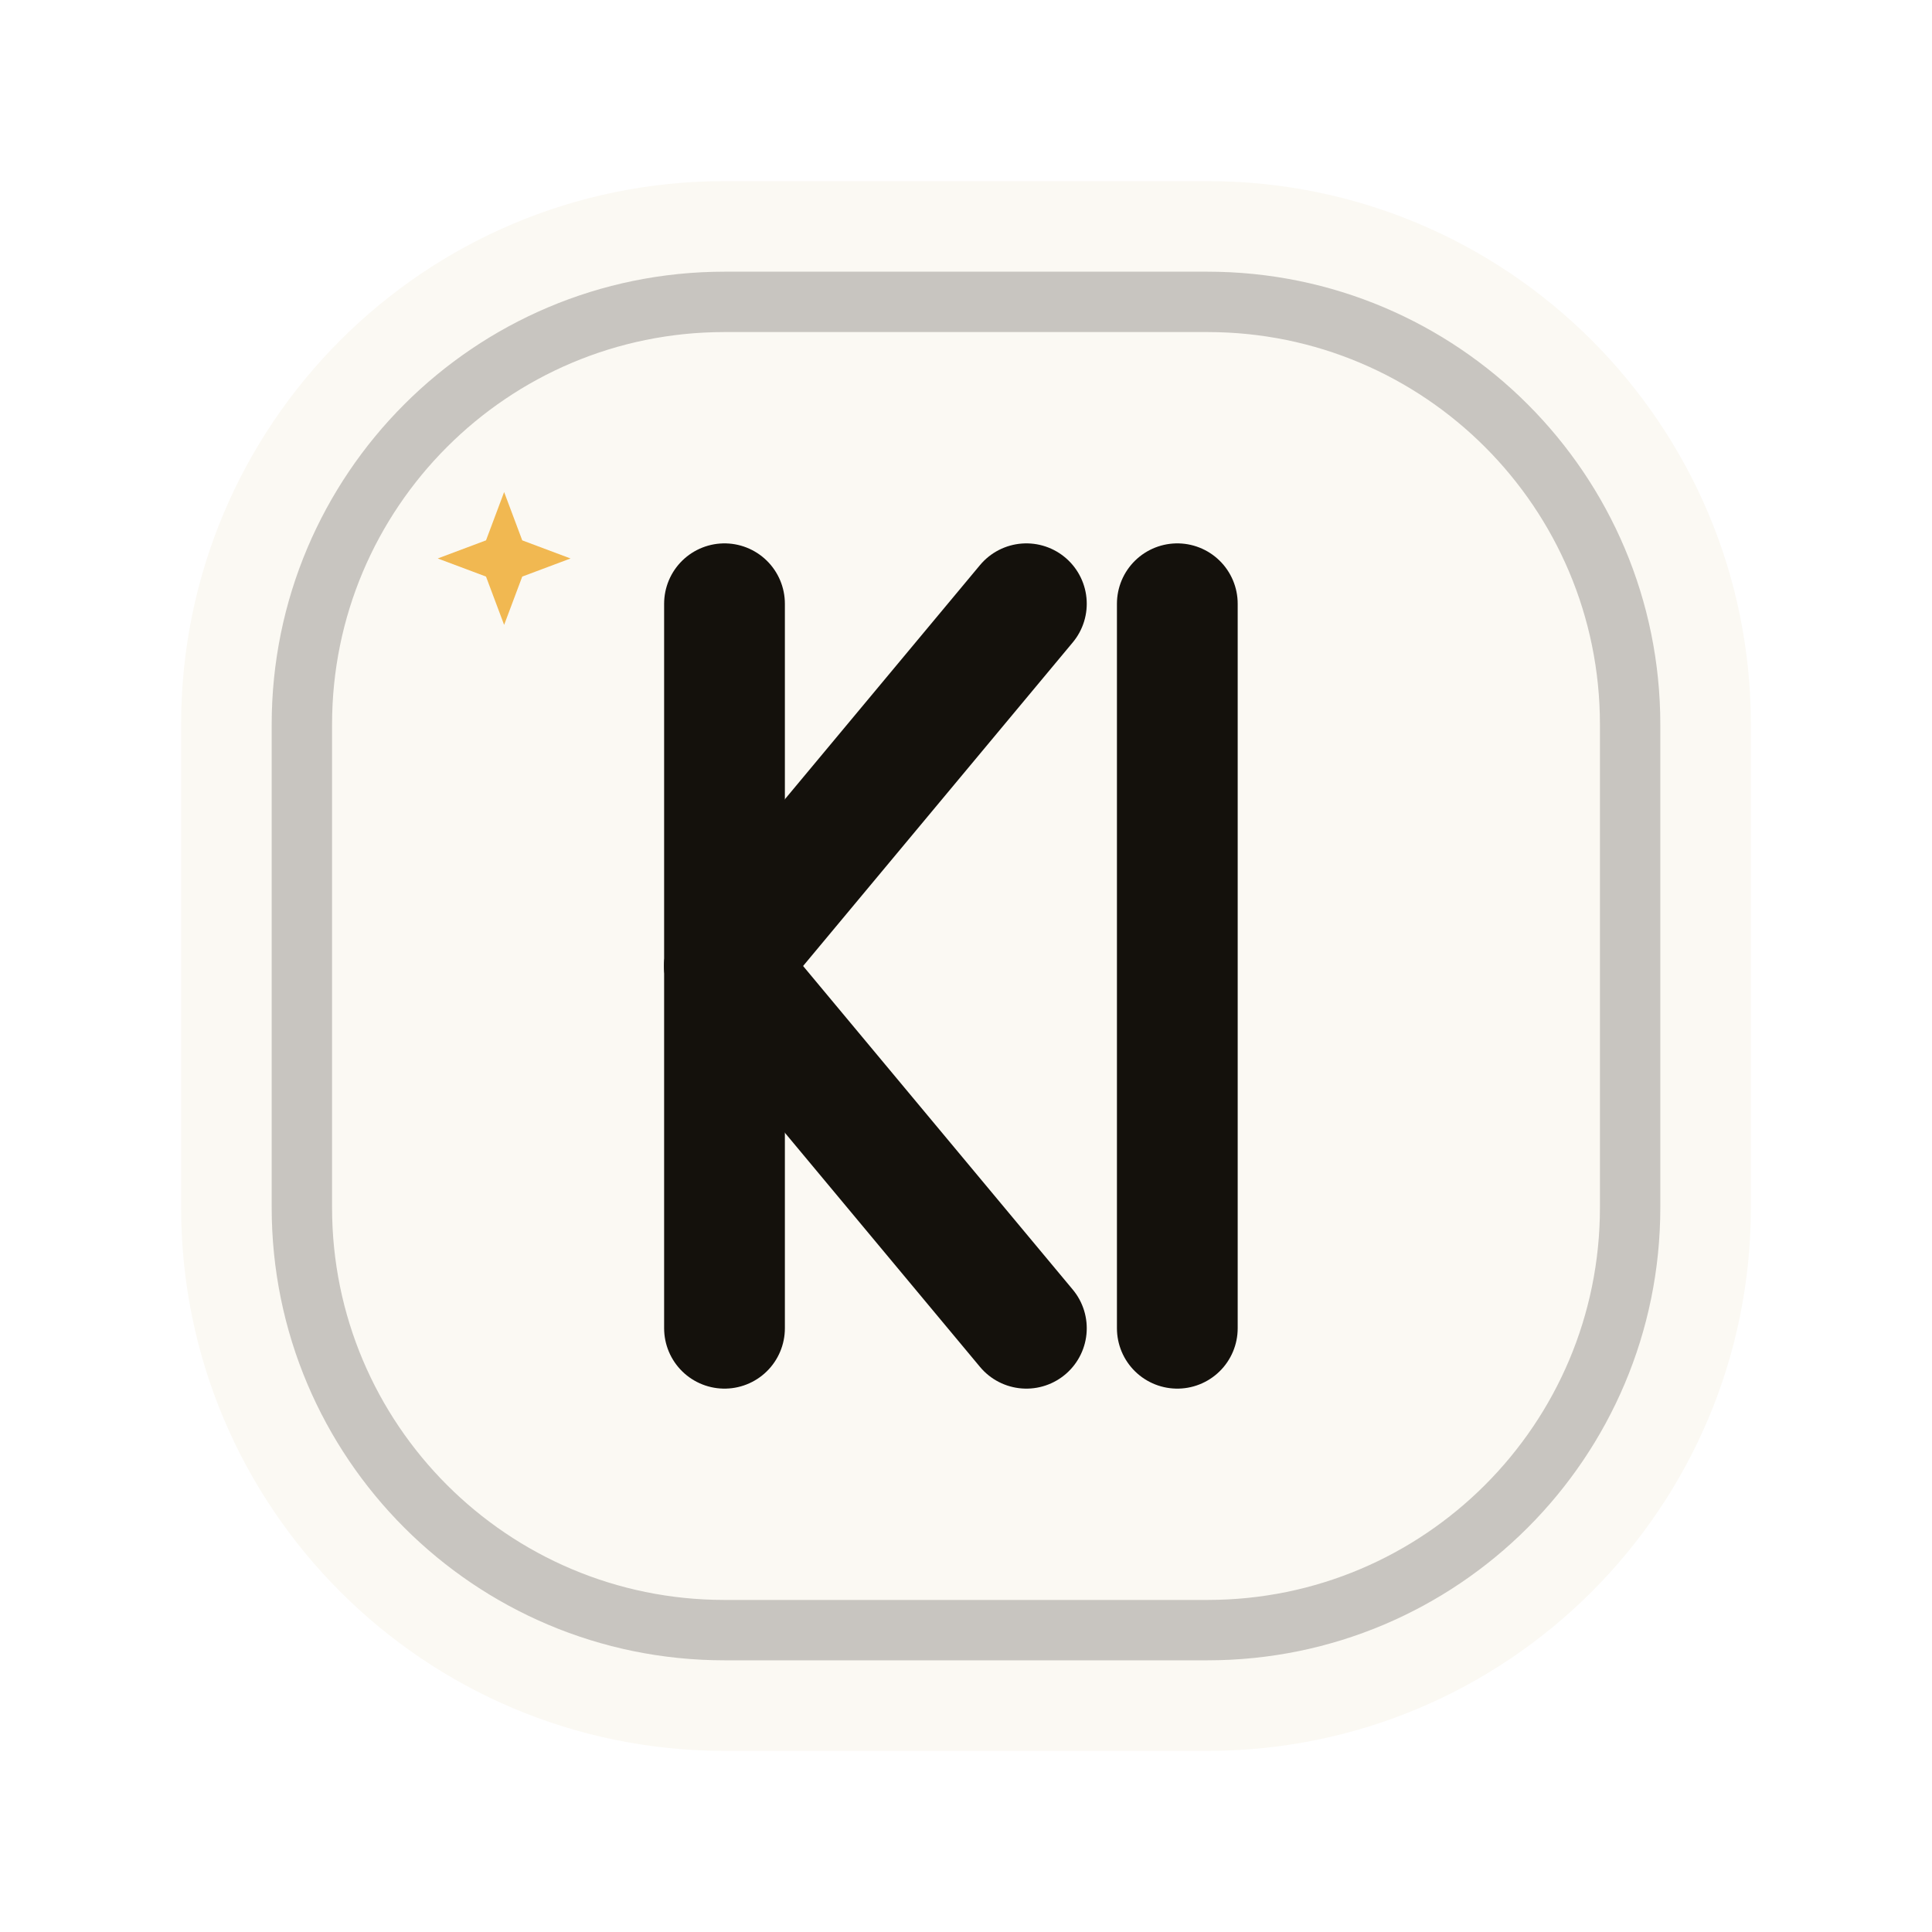
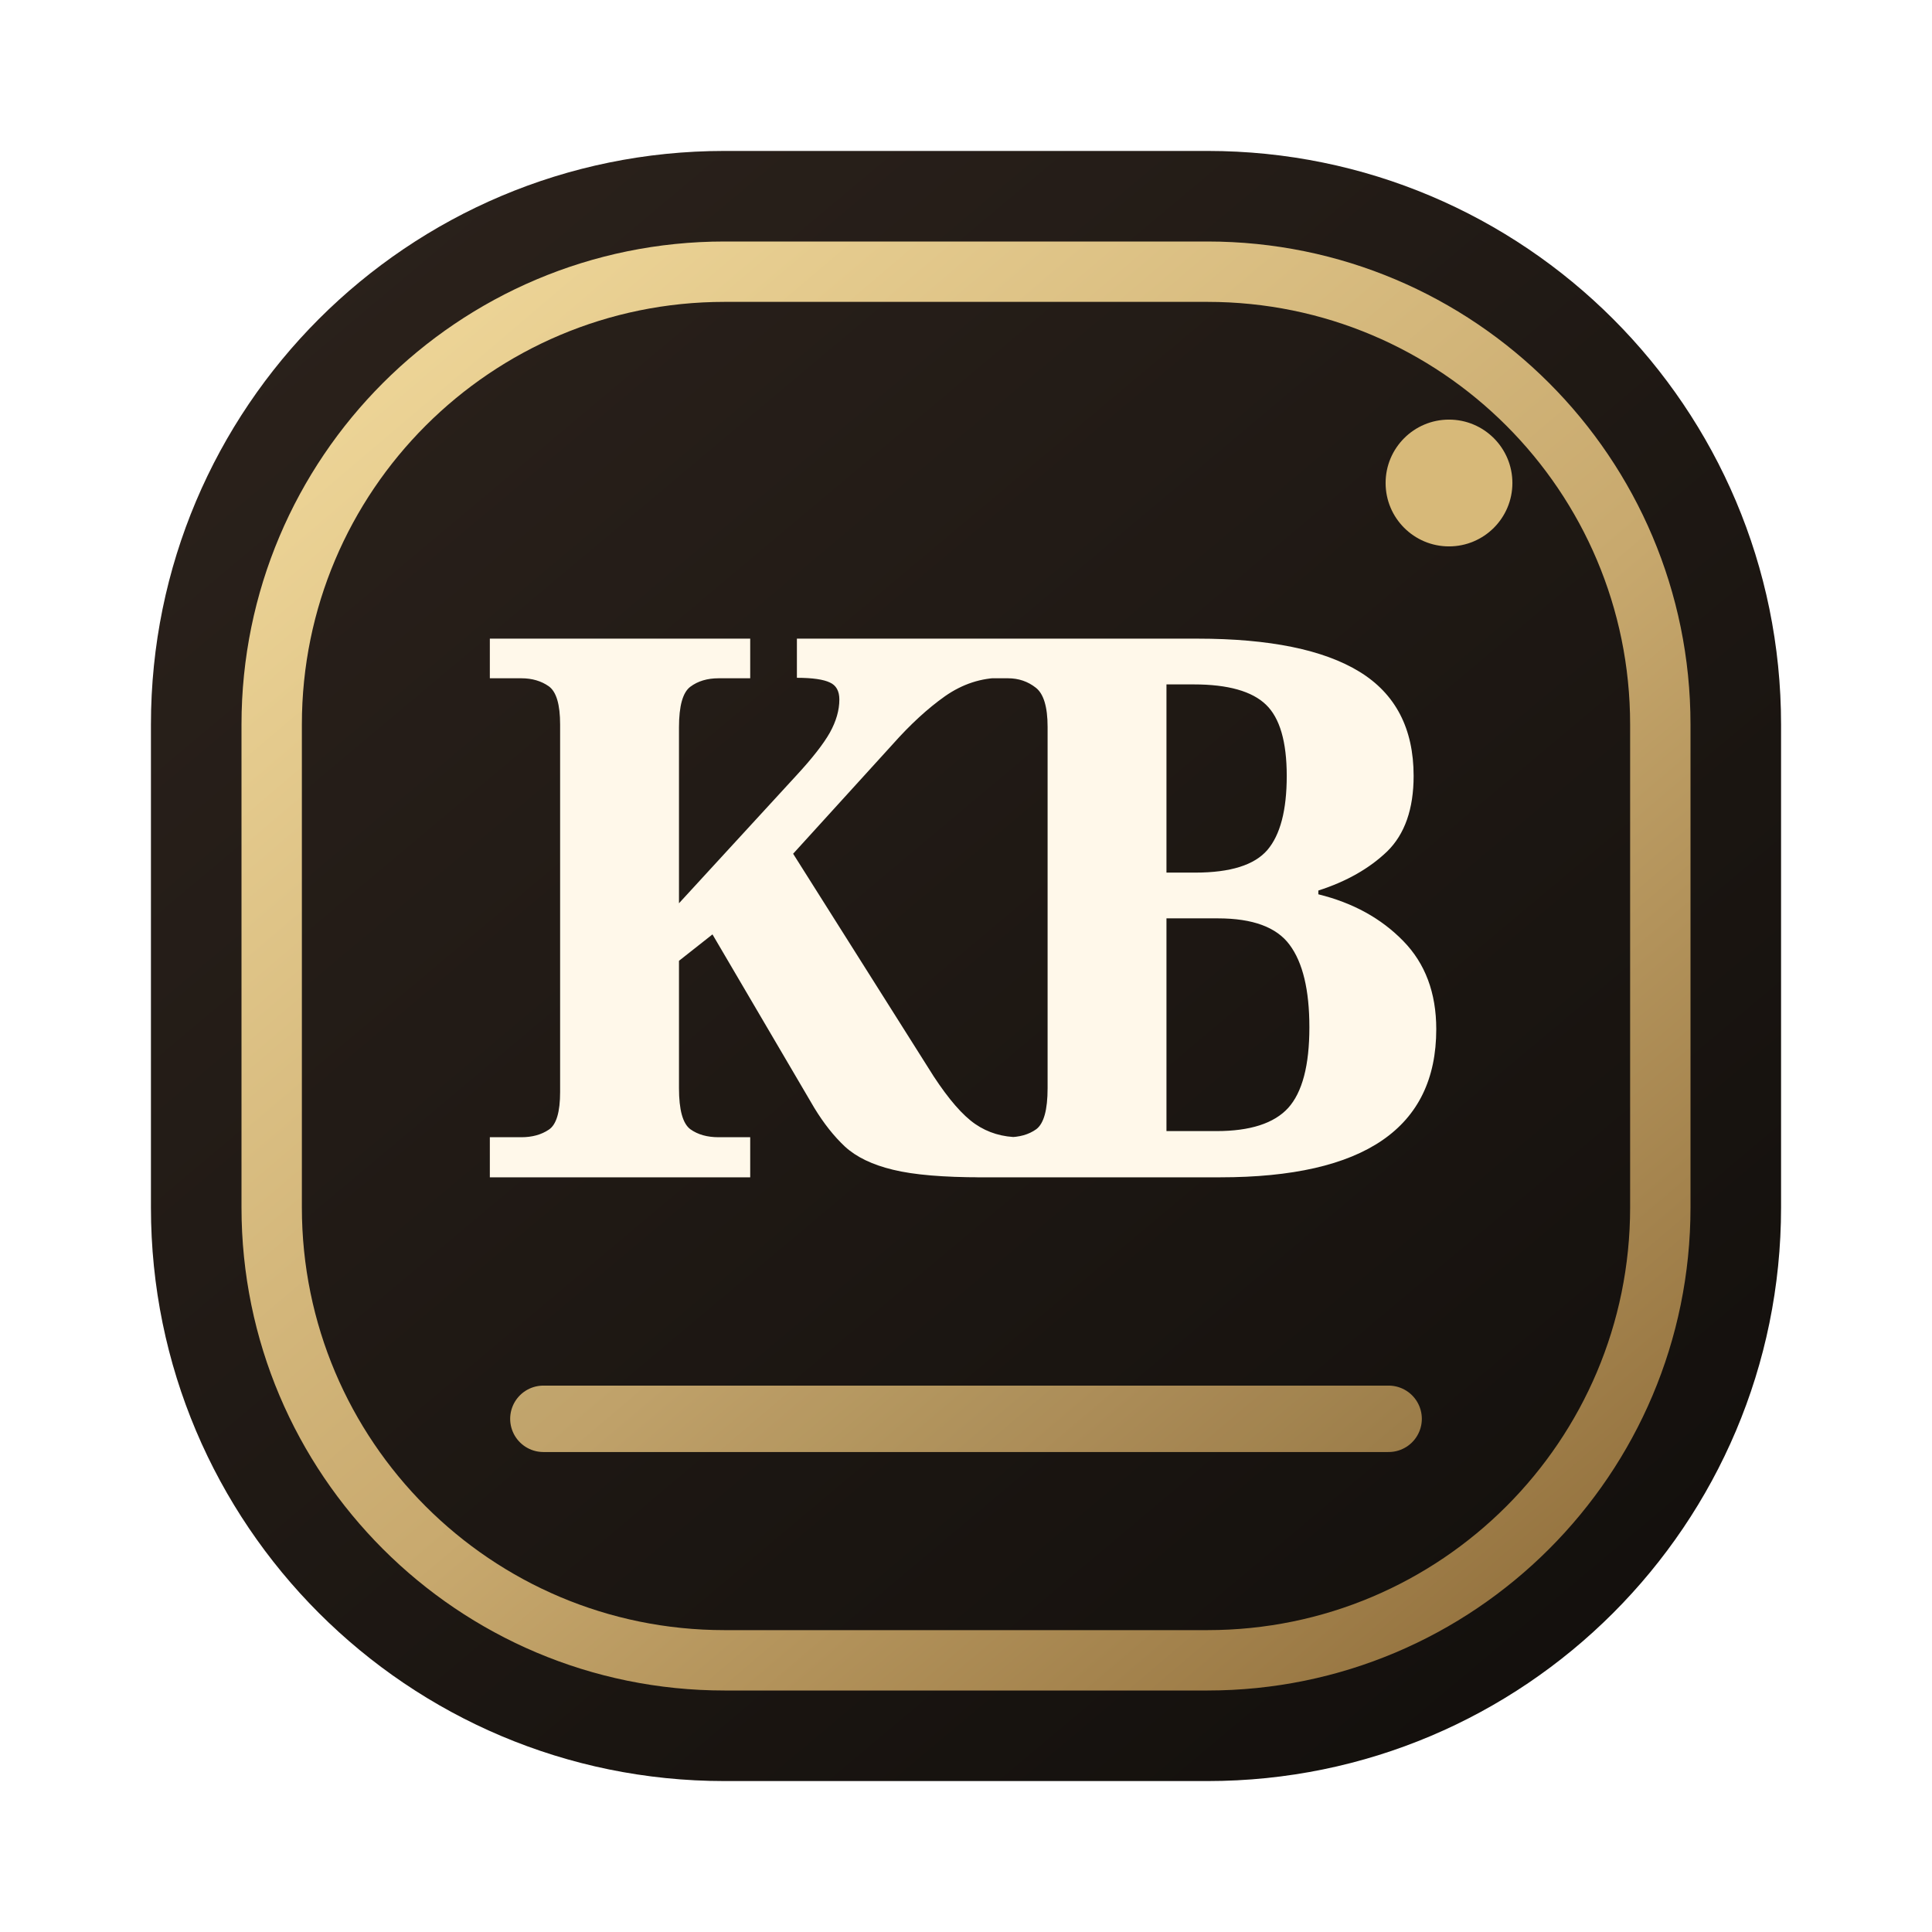
<svg xmlns="http://www.w3.org/2000/svg" viewBox="0 0 64 64" role="img" aria-label="KB MultiServices">
-   <rect x="6" y="6" width="52" height="52" rx="18" fill="#fbf9f3" />
-   <rect x="10" y="10" width="44" height="44" rx="14" fill="none" stroke="#14110c" stroke-opacity="0.22" stroke-width="2" />
-   <path d="M24 20v24" stroke="#14110c" stroke-width="4" stroke-linecap="round" />
-   <path d="M24 32l10-12" stroke="#14110c" stroke-width="4" stroke-linecap="round" />
-   <path d="M24 32l10 12" stroke="#14110c" stroke-width="4" stroke-linecap="round" />
-   <path d="M39 20v24" stroke="#14110c" stroke-width="4" stroke-linecap="round" />
-   <path d="M14.5 18.5l1.6.6.6 1.6.6-1.6 1.6-.6-1.6-.6-.6-1.6-.6 1.6-1.6.6Z" fill="#f1b54a" fill-opacity="0.95" />
+   <defs>
+     <linearGradient id="bg" x1="12" y1="8" x2="54" y2="58" gradientUnits="userSpaceOnUse">
+       <stop stop-color="#2a211b" />
+       <stop offset="1" stop-color="#120f0c" />
+     </linearGradient>
+     <linearGradient id="gold" x1="12" y1="9" x2="52" y2="56" gradientUnits="userSpaceOnUse">
+       <stop stop-color="#f0d89a" />
+       <stop offset="0.55" stop-color="#c8a96e" />
+       <stop offset="1" stop-color="#8f6d3a" />
+     </linearGradient>
+   </defs>
+   <rect x="5" y="5" width="54" height="54" rx="19" fill="url(#bg)" />
+   <rect x="9" y="9" width="46" height="46" rx="15" fill="none" stroke="url(#gold)" stroke-width="2" />
+   <path d="M18 47h28" stroke="url(#gold)" stroke-width="2.2" stroke-linecap="round" opacity="0.95" />
+   <text x="32" y="39" text-anchor="middle" font-family="Georgia, 'Iowan Old Style', serif" font-size="25" font-weight="700" letter-spacing="-2.2" fill="#fff8ea">KB</text>
+   <circle cx="48" cy="16" r="2.1" fill="#d7b979" />
</svg>
